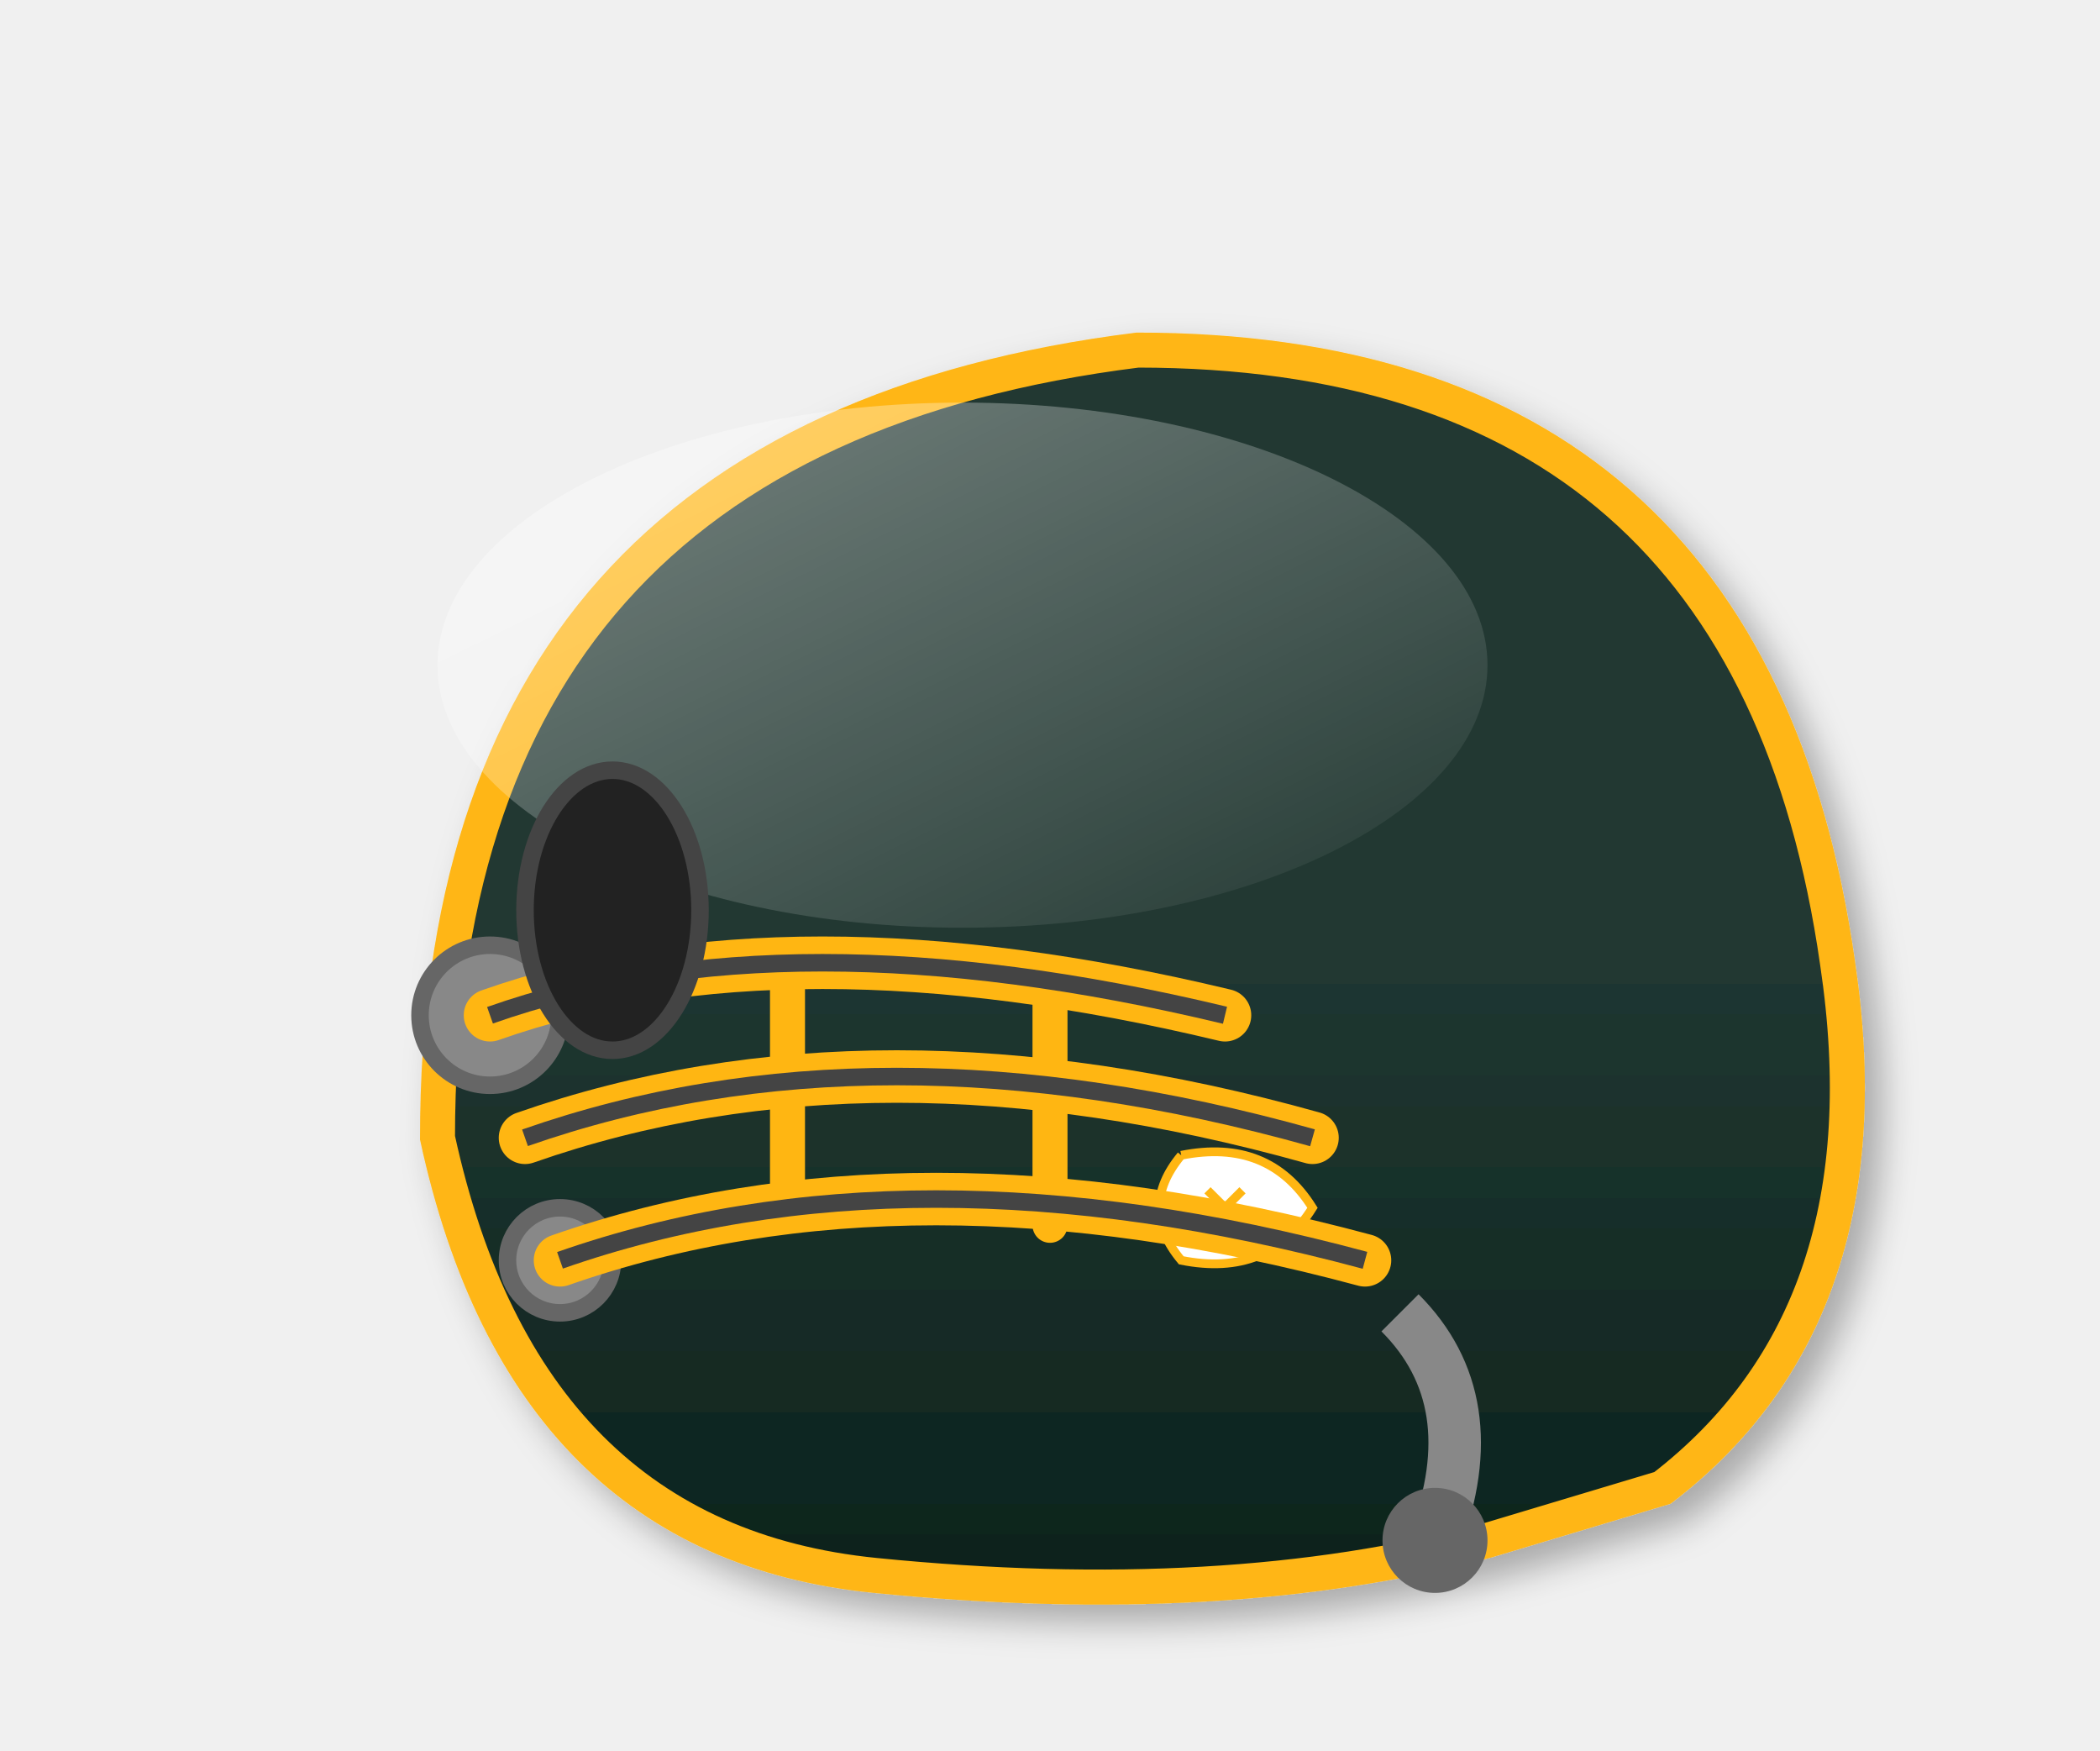
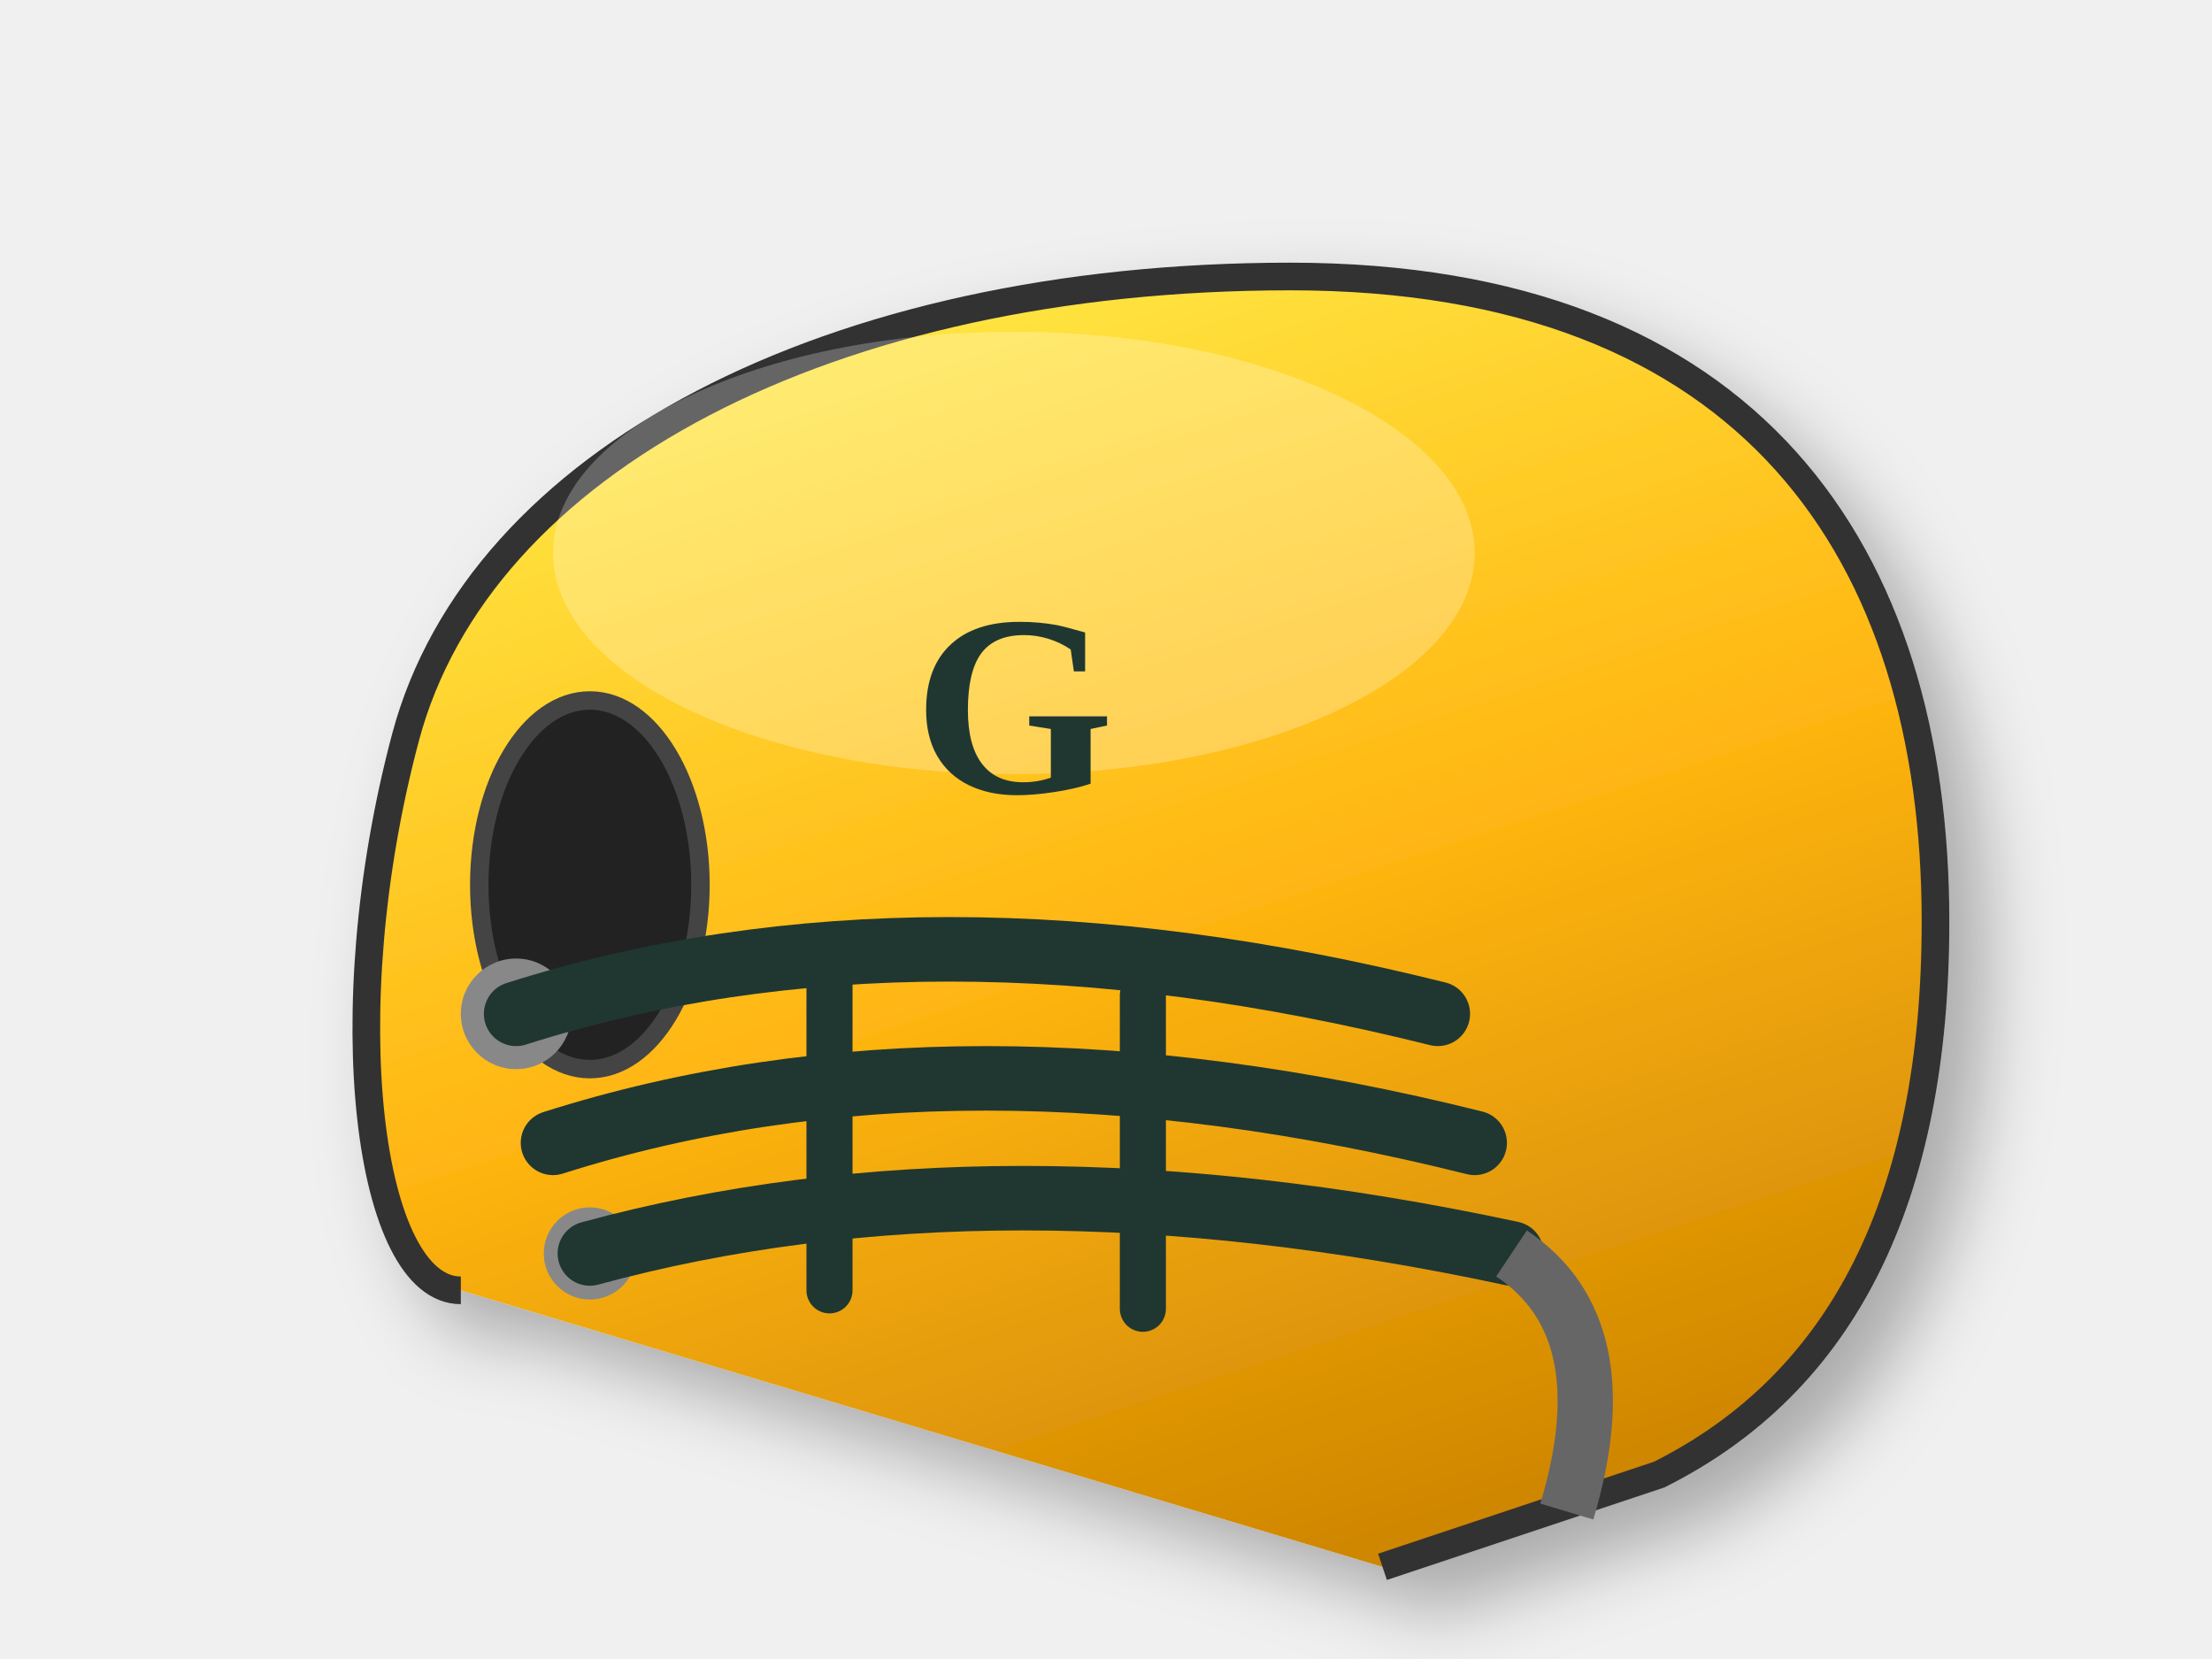
- <svg xmlns="http://www.w3.org/2000/svg" viewBox="0 0 120 100">
+ <svg xmlns="http://www.w3.org/2000/svg" viewBox="0 0 120 90">
  <defs>
-     <linearGradient id="helmetShellGB" x1="0%" y1="0%" x2="0%" y2="100%">
-       <stop offset="0%" style="stop-color:#203731;stop-opacity:1" />
-       <stop offset="50%" style="stop-color:#203731;stop-opacity:1" />
-       <stop offset="100%" style="stop-color:#0c231d;stop-opacity:1" />
-     </linearGradient>
-     <linearGradient id="helmetHighlightGB" x1="0%" y1="0%" x2="100%" y2="100%">
-       <stop offset="0%" style="stop-color:#ffffff;stop-opacity:0.4" />
-       <stop offset="100%" style="stop-color:#ffffff;stop-opacity:0" />
+     <linearGradient id="shellGradGB" x1="30%" y1="0%" x2="70%" y2="100%">
+       <stop offset="0%" style="stop-color:#ffe945;stop-opacity:1" />
+       <stop offset="50%" style="stop-color:#FFB612;stop-opacity:1" />
+       <stop offset="100%" style="stop-color:#cc8300;stop-opacity:1" />
    </linearGradient>
    <filter id="shadowGB" x="-20%" y="-20%" width="140%" height="140%">
-       <feDropShadow dx="1" dy="1" stdDeviation="1" flood-opacity="0.3" />
+       <feDropShadow dx="2" dy="2" stdDeviation="2" flood-opacity="0.3" />
    </filter>
  </defs>
-   <path d="M 25 65 Q 25 25 65 20 Q 100 20 105 55 Q 108 75 95 85 L 85 88 Q 70 92 50 90 Q 30 88 25 65 Z" fill="url(#helmetShellGB)" stroke="#FFB612" stroke-width="2" filter="url(#shadowGB)" />
-   <ellipse cx="55" cy="38" rx="30" ry="15" fill="url(#helmetHighlightGB)" />
-   <g transform="translate(45, 45) scale(0.5)">
-     <path d="M 45 42 Q 55 40 60 48 Q 55 56 45 54 Q 40 48 45 42 M 48 46 L 52 50 M 52 46 L 48 50" fill="#FFFFFF" stroke="#FFB612" stroke-width="1" />
+   <path d="M 25 70 C 20 70 18 55 22 40 C 26 25 45 15 70 15 C 95 15 105 30 105 50 C 105 65 100 75 90 80 L 75 85" fill="url(#shellGradGB)" stroke="#333333" stroke-width="1.5" filter="url(#shadowGB)" />
+   <ellipse cx="55" cy="30" rx="25" ry="12" fill="#FFFFFF" opacity="0.25" />
+   <text x="55" y="43" text-anchor="middle" font-size="14" fill="#203731" font-weight="bold">G</text>
+   <ellipse cx="32" cy="48" rx="6" ry="10" fill="#222222" stroke="#444444" stroke-width="1" />
+   <circle cx="28" cy="55" r="3" fill="#888888" />
+   <circle cx="32" cy="68" r="2.5" fill="#888888" />
+   <g stroke="#203731" stroke-width="3.5" fill="none" stroke-linecap="round">
+     <path d="M 28 55 Q 50 48 78 55" />
+     <path d="M 30 62 Q 52 55 80 62" />
+     <path d="M 32 68 Q 54 62 82 68" />
+     <path d="M 45 52 L 45 70" stroke-width="2.5" />
+     <path d="M 62 54 L 62 71" stroke-width="2.5" />
  </g>
-   <circle cx="28" cy="58" r="4" fill="#888888" stroke="#666666" stroke-width="1" />
-   <circle cx="32" cy="72" r="3" fill="#888888" stroke="#666666" stroke-width="1" />
-   <g stroke="#FFB612" stroke-width="3" fill="none" stroke-linecap="round">
-     <path d="M 28 58 Q 45 52 70 58" />
-     <path d="M 30 65 Q 50 58 75 65" />
-     <path d="M 32 72 Q 52 65 78 72" />
-     <path d="M 45 55 L 45 68" stroke-width="2" />
-     <path d="M 60 57 L 60 70" stroke-width="2" />
-   </g>
-   <path d="M 28 58 Q 45 52 70 58" stroke="#444444" stroke-width="1" fill="none" />
-   <path d="M 30 65 Q 50 58 75 65" stroke="#444444" stroke-width="1" fill="none" />
-   <path d="M 32 72 Q 52 65 78 72" stroke="#444444" stroke-width="1" fill="none" />
-   <ellipse cx="35" cy="52" rx="5" ry="8" fill="#222222" stroke="#444444" stroke-width="1" />
-   <path d="M 80 75 Q 85 80 82 88" stroke="#888888" stroke-width="3" fill="none" />
-   <circle cx="82" cy="88" r="3" fill="#666666" />
+   <path d="M 82 68 Q 88 72 85 82" stroke="#666666" stroke-width="3" fill="none" />
</svg>
